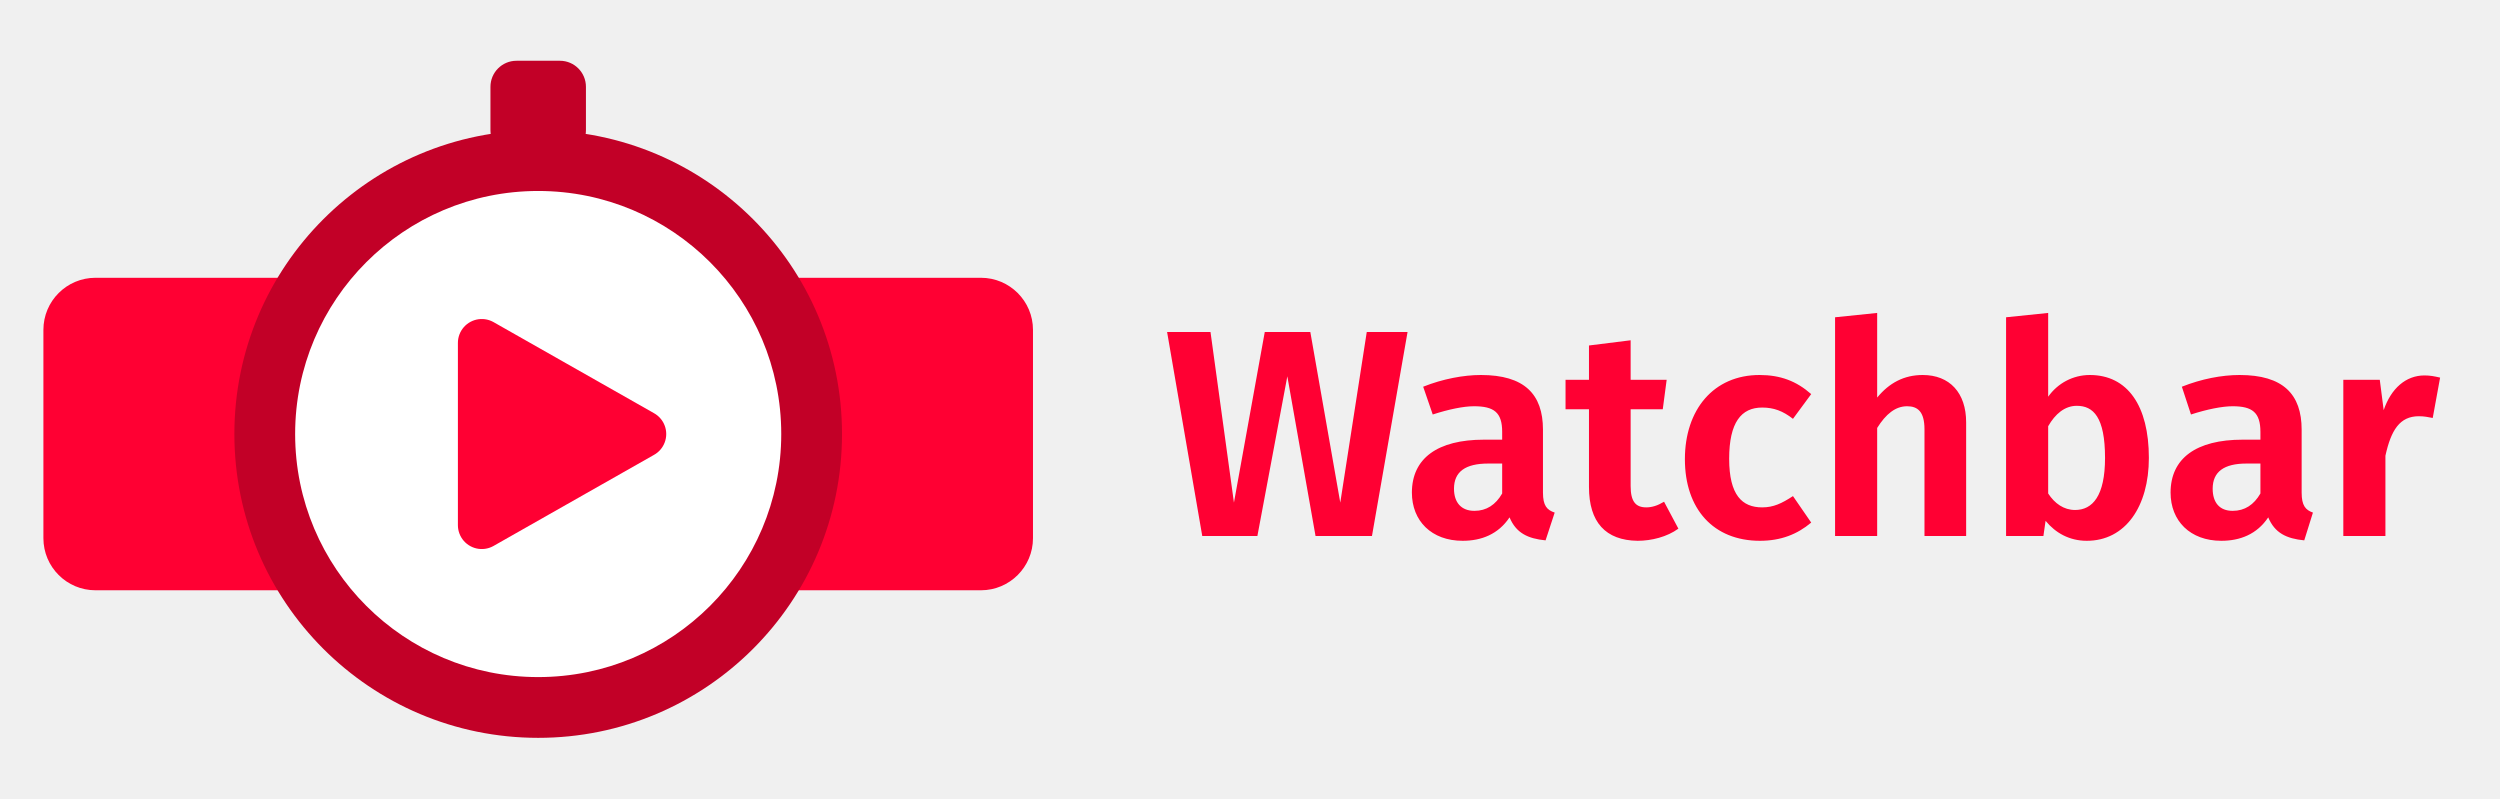
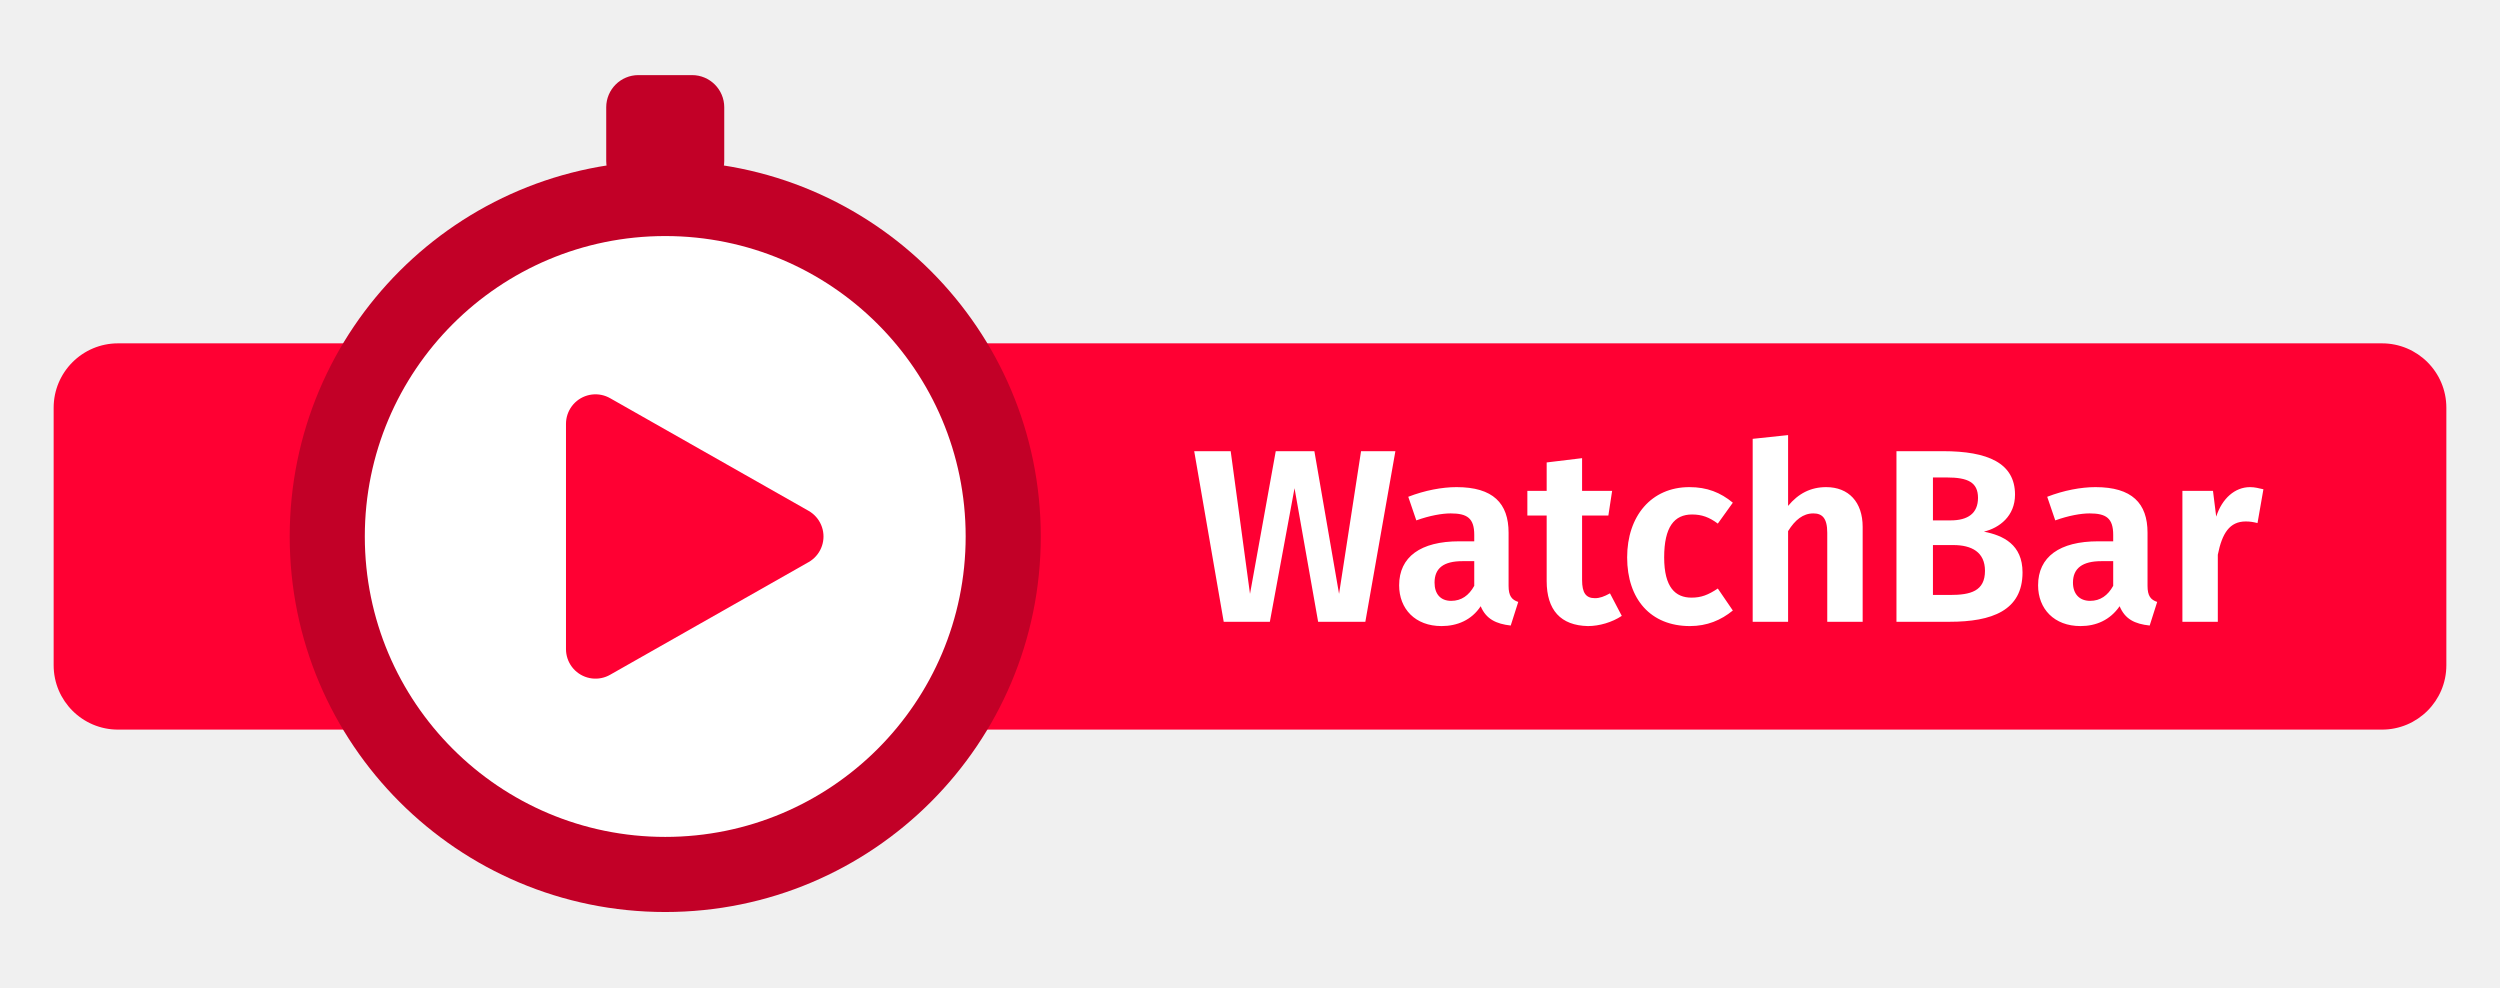
- <svg xmlns="http://www.w3.org/2000/svg" viewBox="0 0 576 184" width="576" height="184" role="img" aria-label="Watchbar">
-   <rect x="10" y="64" width="228" height="72" rx="12" fill="#ff0033" />
+ <svg xmlns="http://www.w3.org/2000/svg" viewBox="0 0 466 184" width="466" height="184" role="img" aria-label="Watchbar">
+   <rect x="10" y="64" width="446" height="72" rx="12" fill="#ff0033" />
  <rect x="113" y="14" width="22" height="22" rx="6" fill="#c20027" />
  <circle cx="124" cy="100" r="70" fill="#c20027" />
  <circle cx="124" cy="100" r="56" fill="#ffffff" />
  <path d="M 111 79 L 111 121 L 148 100 Z" fill="#ff0033" stroke="#ff0033" stroke-width="11" stroke-linejoin="round" />
-   <path d="M324.3 76.5H314.9L308.8 115.8L301.9 76.5H291.4L284.3 115.8L278.9 76.5H268.9L277.0 123.5H289.7L296.6 86.7L303.1 123.5H316.1Z M355.5 113.5V99.0C355.5 90.8 351.2 86.4 341.2 86.4C337.2 86.4 332.4 87.3 327.9 89.1L330.1 95.5C333.8 94.3 337.2 93.6 339.6 93.6C344.2 93.6 346.1 95.0 346.1 99.5V101.3H341.9C331.2 101.3 325.3 105.6 325.3 113.5C325.3 120.0 329.8 124.6 337.0 124.6C341.3 124.6 345.2 123.1 347.8 119.2C349.3 122.8 352.0 124.1 356.1 124.5L358.2 118.1C356.4 117.5 355.5 116.5 355.5 113.5ZM339.7 117.7C336.7 117.7 335.0 115.8 335.0 112.6C335.0 108.7 337.6 106.8 342.9 106.8H346.1V113.7C344.6 116.3 342.5 117.7 339.7 117.7Z M383.4 115.6C381.9 116.5 380.6 116.9 379.3 116.9C376.9 116.9 375.7 115.6 375.7 112.0V94.3H383.1L384.0 87.5H375.7V78.4L366.1 79.6V87.5H360.7V94.3H366.1V112.2C366.1 120.3 369.9 124.5 377.3 124.6C380.5 124.6 384.1 123.7 386.7 121.8Z M405.4 86.4C394.8 86.4 388.2 94.4 388.2 105.8C388.2 117.3 394.8 124.6 405.5 124.6C410.3 124.6 414.1 123.1 417.3 120.4L413.1 114.3C410.5 116.0 408.6 116.9 406.0 116.9C401.4 116.9 398.4 114.1 398.4 105.7C398.4 97.3 401.2 93.9 406.0 93.9C408.7 93.9 410.8 94.7 413.1 96.5L417.3 90.8C413.9 87.8 410.2 86.4 405.4 86.4Z M443.0 86.4C438.7 86.4 435.3 88.2 432.5 91.6V72.1L422.8 73.1V123.5H432.5V98.6C434.5 95.4 436.7 93.6 439.4 93.6C441.8 93.6 443.4 94.8 443.4 98.9V123.5H453.0V97.3C453.0 90.5 449.2 86.4 443.0 86.4Z M481.5 86.4C477.6 86.4 474.1 88.3 471.9 91.4V72.1L462.2 73.1V123.5H470.8L471.3 120.0C473.6 122.8 476.8 124.6 480.8 124.6C489.7 124.6 495.1 116.7 495.1 105.5C495.1 93.5 490.2 86.4 481.5 86.4ZM478.1 117.5C475.5 117.5 473.4 116.0 471.9 113.7V98.2C473.5 95.4 475.7 93.5 478.5 93.5C482.3 93.5 485.0 96.1 485.0 105.5C485.0 114.3 482.1 117.5 478.1 117.5Z M530.3 113.5V99.0C530.3 90.8 526.0 86.4 516.0 86.4C511.9 86.4 507.2 87.3 502.7 89.1L504.8 95.5C508.5 94.3 512.0 93.6 514.4 93.6C518.9 93.6 520.8 95.0 520.8 99.5V101.3H516.7C506.0 101.3 500.1 105.6 500.1 113.5C500.1 120.0 504.6 124.6 511.8 124.6C516.1 124.6 520.0 123.1 522.6 119.2C524.1 122.8 526.8 124.1 530.9 124.5L532.9 118.1C531.2 117.5 530.3 116.5 530.3 113.5ZM514.4 117.7C511.4 117.7 509.8 115.8 509.8 112.6C509.8 108.7 512.4 106.8 517.6 106.8H520.8V113.7C519.3 116.3 517.2 117.7 514.4 117.7Z M558.6 86.5C554.3 86.5 550.9 89.5 549.2 94.5L548.3 87.5H539.9V123.5H549.6V105.0C550.9 99.1 552.9 95.9 557.3 95.9C558.6 95.9 559.4 96.1 560.5 96.3L562.2 87.0C560.9 86.7 559.9 86.5 558.6 86.5Z" fill="#ff0033" />
+   <path d="M260.1 84.1H253.7L249.6 110.7L245.0 84.1H237.8L233.0 110.7L229.4 84.1H222.6L228.1 115.9H236.7L241.3 91.0L245.7 115.9H254.5Z M281.2 109.2V99.3C281.2 93.8 278.3 90.8 271.5 90.8C268.8 90.8 265.6 91.4 262.5 92.6L264.0 97.0C266.5 96.1 268.8 95.7 270.4 95.7C273.5 95.7 274.8 96.6 274.8 99.7V100.9H272.0C264.8 100.9 260.8 103.8 260.8 109.1C260.8 113.5 263.8 116.7 268.7 116.7C271.6 116.7 274.3 115.6 276.0 113.0C277.0 115.4 278.9 116.3 281.6 116.6L283.0 112.2C281.8 111.8 281.2 111.1 281.2 109.2ZM270.5 112.0C268.5 112.0 267.4 110.7 267.4 108.6C267.4 105.9 269.1 104.6 272.6 104.6H274.8V109.2C273.8 111.0 272.4 112.0 270.5 112.0Z M300.1 110.6C299.0 111.2 298.2 111.5 297.3 111.5C295.6 111.5 294.9 110.5 294.9 108.1V96.1H299.8L300.5 91.5H294.9V85.4L288.3 86.2V91.5H284.7V96.1H288.3V108.3C288.3 113.7 290.9 116.6 296.0 116.7C298.1 116.7 300.5 116.0 302.3 114.8Z M314.9 90.8C307.8 90.8 303.3 96.2 303.3 103.9C303.3 111.7 307.7 116.7 315.0 116.7C318.2 116.7 320.8 115.6 323.0 113.8L320.2 109.7C318.4 110.9 317.1 111.4 315.3 111.4C312.3 111.4 310.2 109.5 310.2 103.9C310.2 98.2 312.1 95.9 315.4 95.9C317.2 95.9 318.6 96.4 320.2 97.6L323.0 93.7C320.7 91.8 318.2 90.8 314.9 90.8Z M340.4 90.8C337.5 90.8 335.2 92.0 333.3 94.3V81.1L326.7 81.8V115.9H333.3V99.0C334.6 96.9 336.1 95.7 338.0 95.7C339.6 95.7 340.6 96.5 340.6 99.3V115.9H347.2V98.2C347.2 93.6 344.6 90.8 340.4 90.8Z M369.8 99.1C372.7 98.4 375.6 96.2 375.6 92.2C375.6 86.3 370.5 84.1 362.2 84.1H353.5V115.9H363.4C371.3 115.9 377.0 113.8 377.0 106.7C377.0 101.5 373.4 99.8 369.8 99.1ZM362.9 89.0C366.8 89.0 368.7 89.9 368.7 92.8C368.7 95.7 366.8 97.0 363.6 97.0H360.3V89.0ZM363.5 110.9H360.3V101.6H364.1C367.5 101.6 370.0 102.9 370.0 106.4C370.0 110.2 367.3 110.9 363.5 110.9Z M400.3 109.2V99.3C400.3 93.8 397.4 90.8 390.6 90.8C387.9 90.8 384.7 91.4 381.6 92.6L383.1 97.0C385.6 96.1 387.9 95.7 389.5 95.7C392.6 95.7 393.9 96.6 393.9 99.7V100.9H391.1C383.9 100.9 379.9 103.8 379.9 109.1C379.9 113.5 382.9 116.7 387.8 116.7C390.7 116.7 393.3 115.6 395.1 113.0C396.1 115.4 397.9 116.3 400.7 116.6L402.1 112.2C400.9 111.8 400.3 111.1 400.3 109.2ZM389.6 112.0C387.6 112.0 386.4 110.7 386.4 108.6C386.4 105.9 388.2 104.6 391.7 104.6H393.9V109.2C392.9 111.0 391.5 112.0 389.6 112.0Z M419.4 90.8C416.6 90.8 414.2 92.9 413.1 96.3L412.5 91.5H406.8V115.9H413.4V103.4C414.2 99.4 415.6 97.2 418.6 97.2C419.4 97.2 420.0 97.3 420.8 97.5L421.9 91.2C421.0 91.0 420.3 90.8 419.4 90.8Z" fill="#ffffff" />
</svg>
